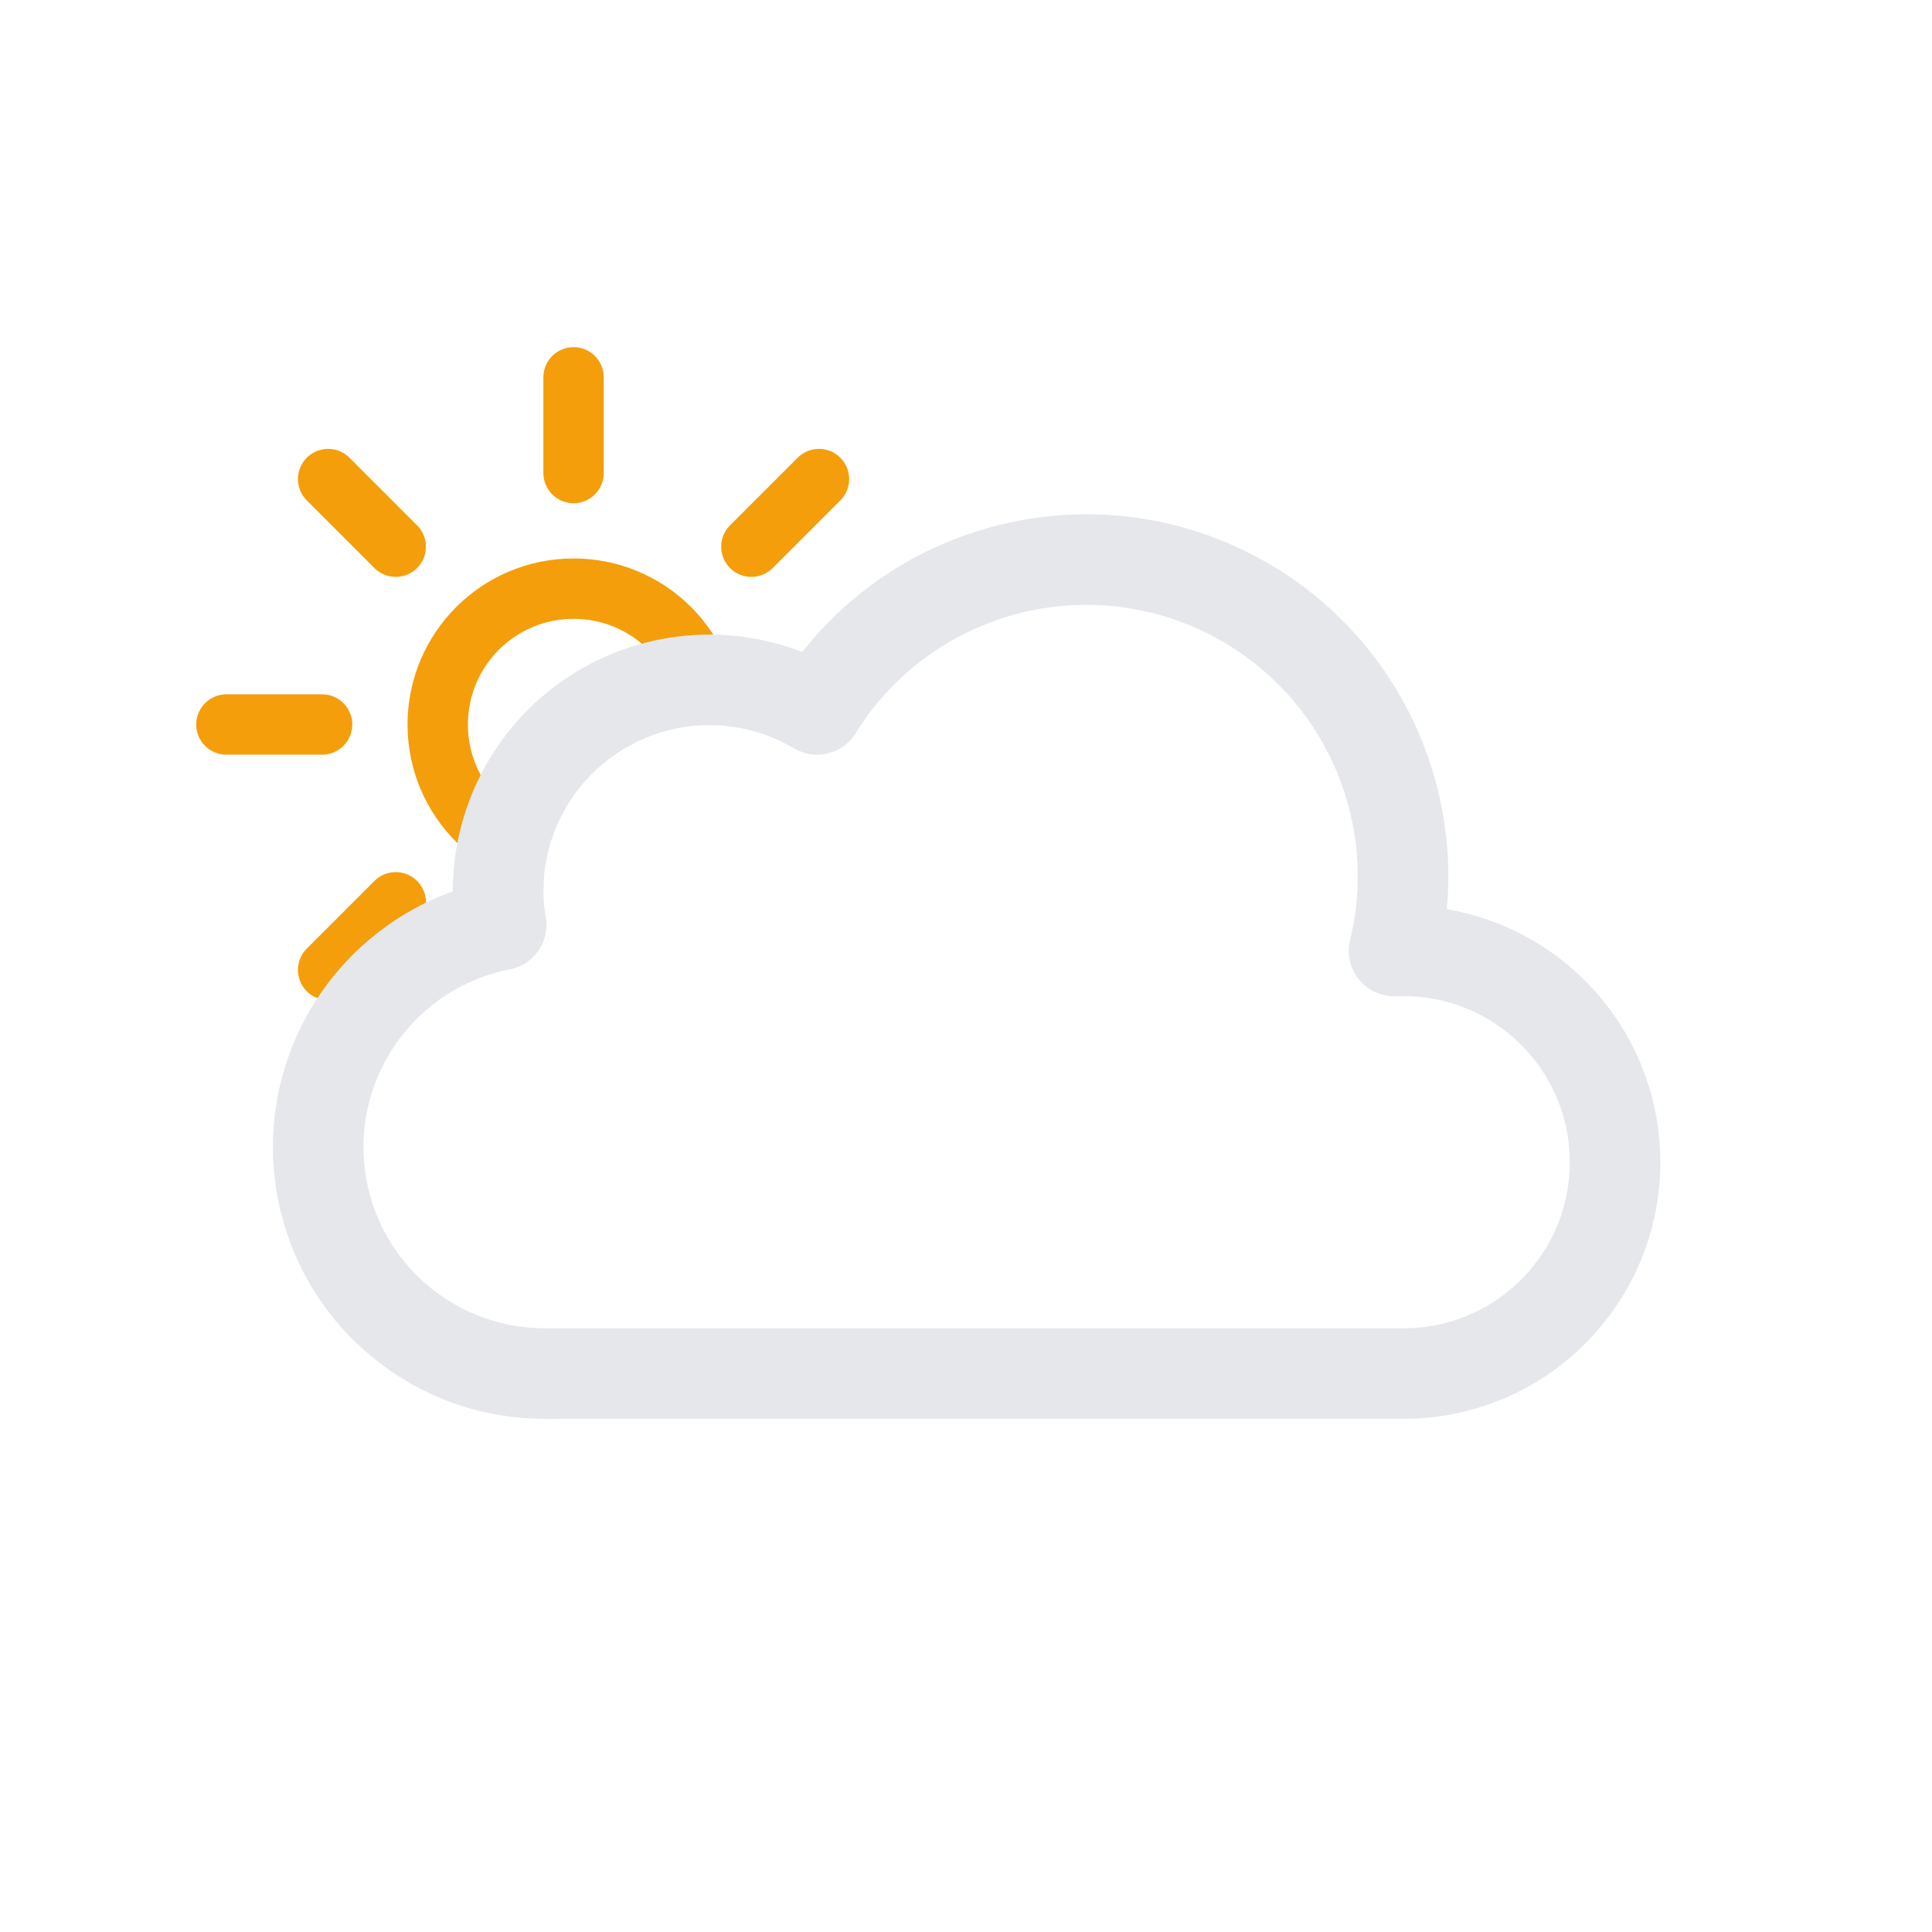
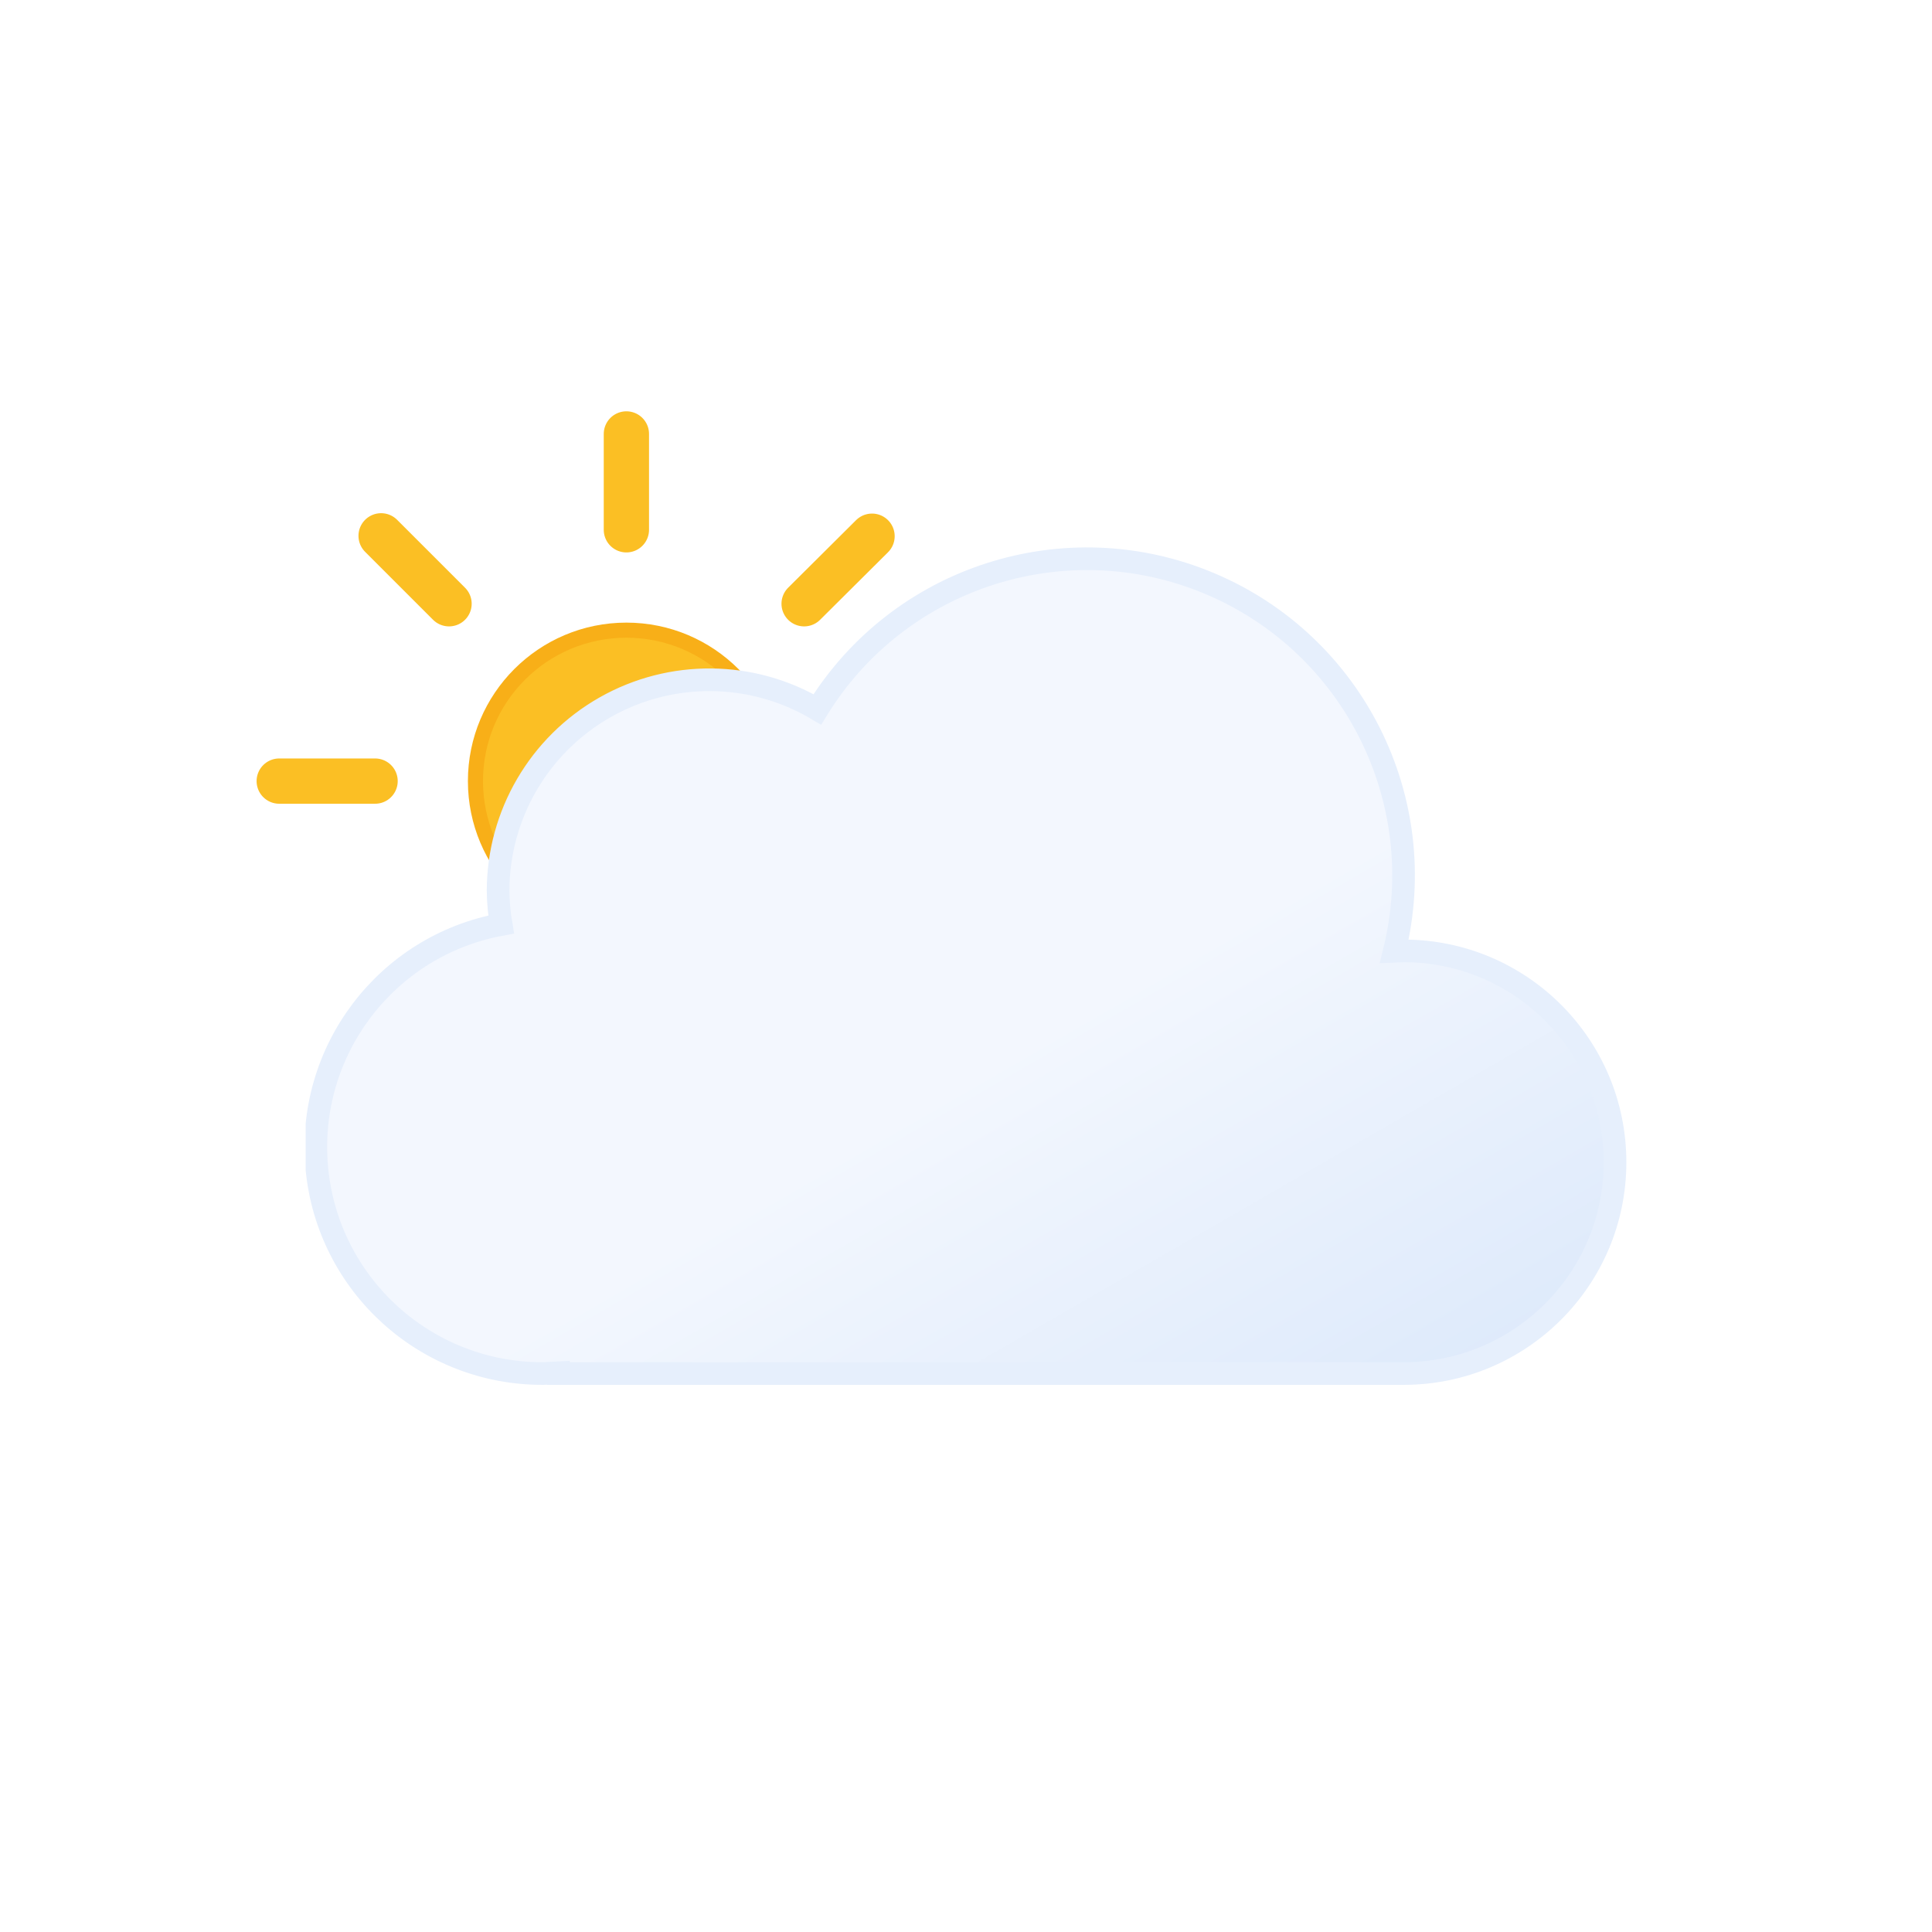
- <svg xmlns="http://www.w3.org/2000/svg" viewBox="0 0 64 64">
+ <svg xmlns="http://www.w3.org/2000/svg" xmlns:xlink="http://www.w3.org/1999/xlink" viewBox="0 0 512 512">
  <defs>
-     <clipPath id="a">
-       <path fill="none" d="M12 35l-5.28-4.21-2-6 1-7 4-5 5-3h6l5 1 3 3L33 20l-6 4h-6l-3 3v4l-4 2-2 2z" />
-     </clipPath>
+     <symbol id="d" viewBox="0 0 196 196">
+       <circle cx="98" cy="98" r="40" fill="url(#b)" stroke="#f8af18" stroke-miterlimit="10" stroke-width="4" />
+       <path fill="none" stroke="#fbbf24" stroke-linecap="round" stroke-miterlimit="10" stroke-width="12" d="M98 31.4V6m0 184v-25.4M145.1 51l18-17.9M33 163l18-17.9M51 51 33 33m130.1 130.1-18-18M6 98h25.4M190 98h-25.4">
+         <animateTransform additive="sum" attributeName="transform" dur="6s" repeatCount="indefinite" type="rotate" values="0 98 98; 45 98 98" />
+       </path>
+     </symbol>
+     <symbol id="e" viewBox="0 0 350 222">
+       <path fill="url(#a)" stroke="#e6effc" stroke-miterlimit="10" stroke-width="6" d="m291 107-2.5.1A83.9 83.9 0 00135.6 43 56 56 0 0051 91a56.6 56.6 0 00.8 9A60 60 0 0063 219l4-.2v.2h224a56 56 0 000-112Z" />
+     </symbol>
+     <symbol id="c" viewBox="0 0 363 258">
+       <use xlink:href="#d" width="196" height="196" />
+       <use xlink:href="#e" width="350" height="222" transform="translate(13 36)" />
+     </symbol>
+     <linearGradient id="a" x1="99.5" x2="232.6" y1="30.7" y2="261.4" gradientUnits="userSpaceOnUse">
+       <stop offset="0" stop-color="#f3f7fe" />
+       <stop offset=".5" stop-color="#f3f7fe" />
+       <stop offset="1" stop-color="#deeafb" />
+     </linearGradient>
+     <linearGradient id="b" x1="78" x2="118" y1="63.4" y2="132.7" gradientUnits="userSpaceOnUse">
+       <stop offset="0" stop-color="#fbbf24" />
+       <stop offset=".5" stop-color="#fbbf24" />
+       <stop offset="1" stop-color="#f59e0b" />
+     </linearGradient>
  </defs>
-   <g clip-path="url(#a)">
-     <g>
-       <path fill="none" stroke="#f59e0b" stroke-linecap="round" stroke-miterlimit="10" stroke-width="2" d="M23.5 24a4.5 4.5 0 11-4.5-4.5 4.49 4.49 0 014.5 4.5zM19 15.67V12.5m0 23v-3.17m5.89-14.22l2.24-2.24M10.87 32.13l2.24-2.24m0-11.78l-2.24-2.24m16.26 16.26l-2.24-2.24M7.5 24h3.17m19.83 0h-3.17" />
-       <animateTransform attributeName="transform" dur="45s" from="0 19 24" repeatCount="indefinite" to="360 19 24" type="rotate" />
-     </g>
-   </g>
-   <path fill="none" stroke="#e5e7eb" stroke-linejoin="round" stroke-width="3" d="M46.5 31.5h-.32a10.49 10.49 0 00-19.11-8 7 7 0 00-10.57 6 7.21 7.21 0 00.1 1.14A7.5 7.5 0 0018 45.5a4.19 4.19 0 00.5 0v0h28a7 7 0 000-14z" />
+   <use xlink:href="#c" width="363" height="258" transform="translate(68 109)" />
</svg>
